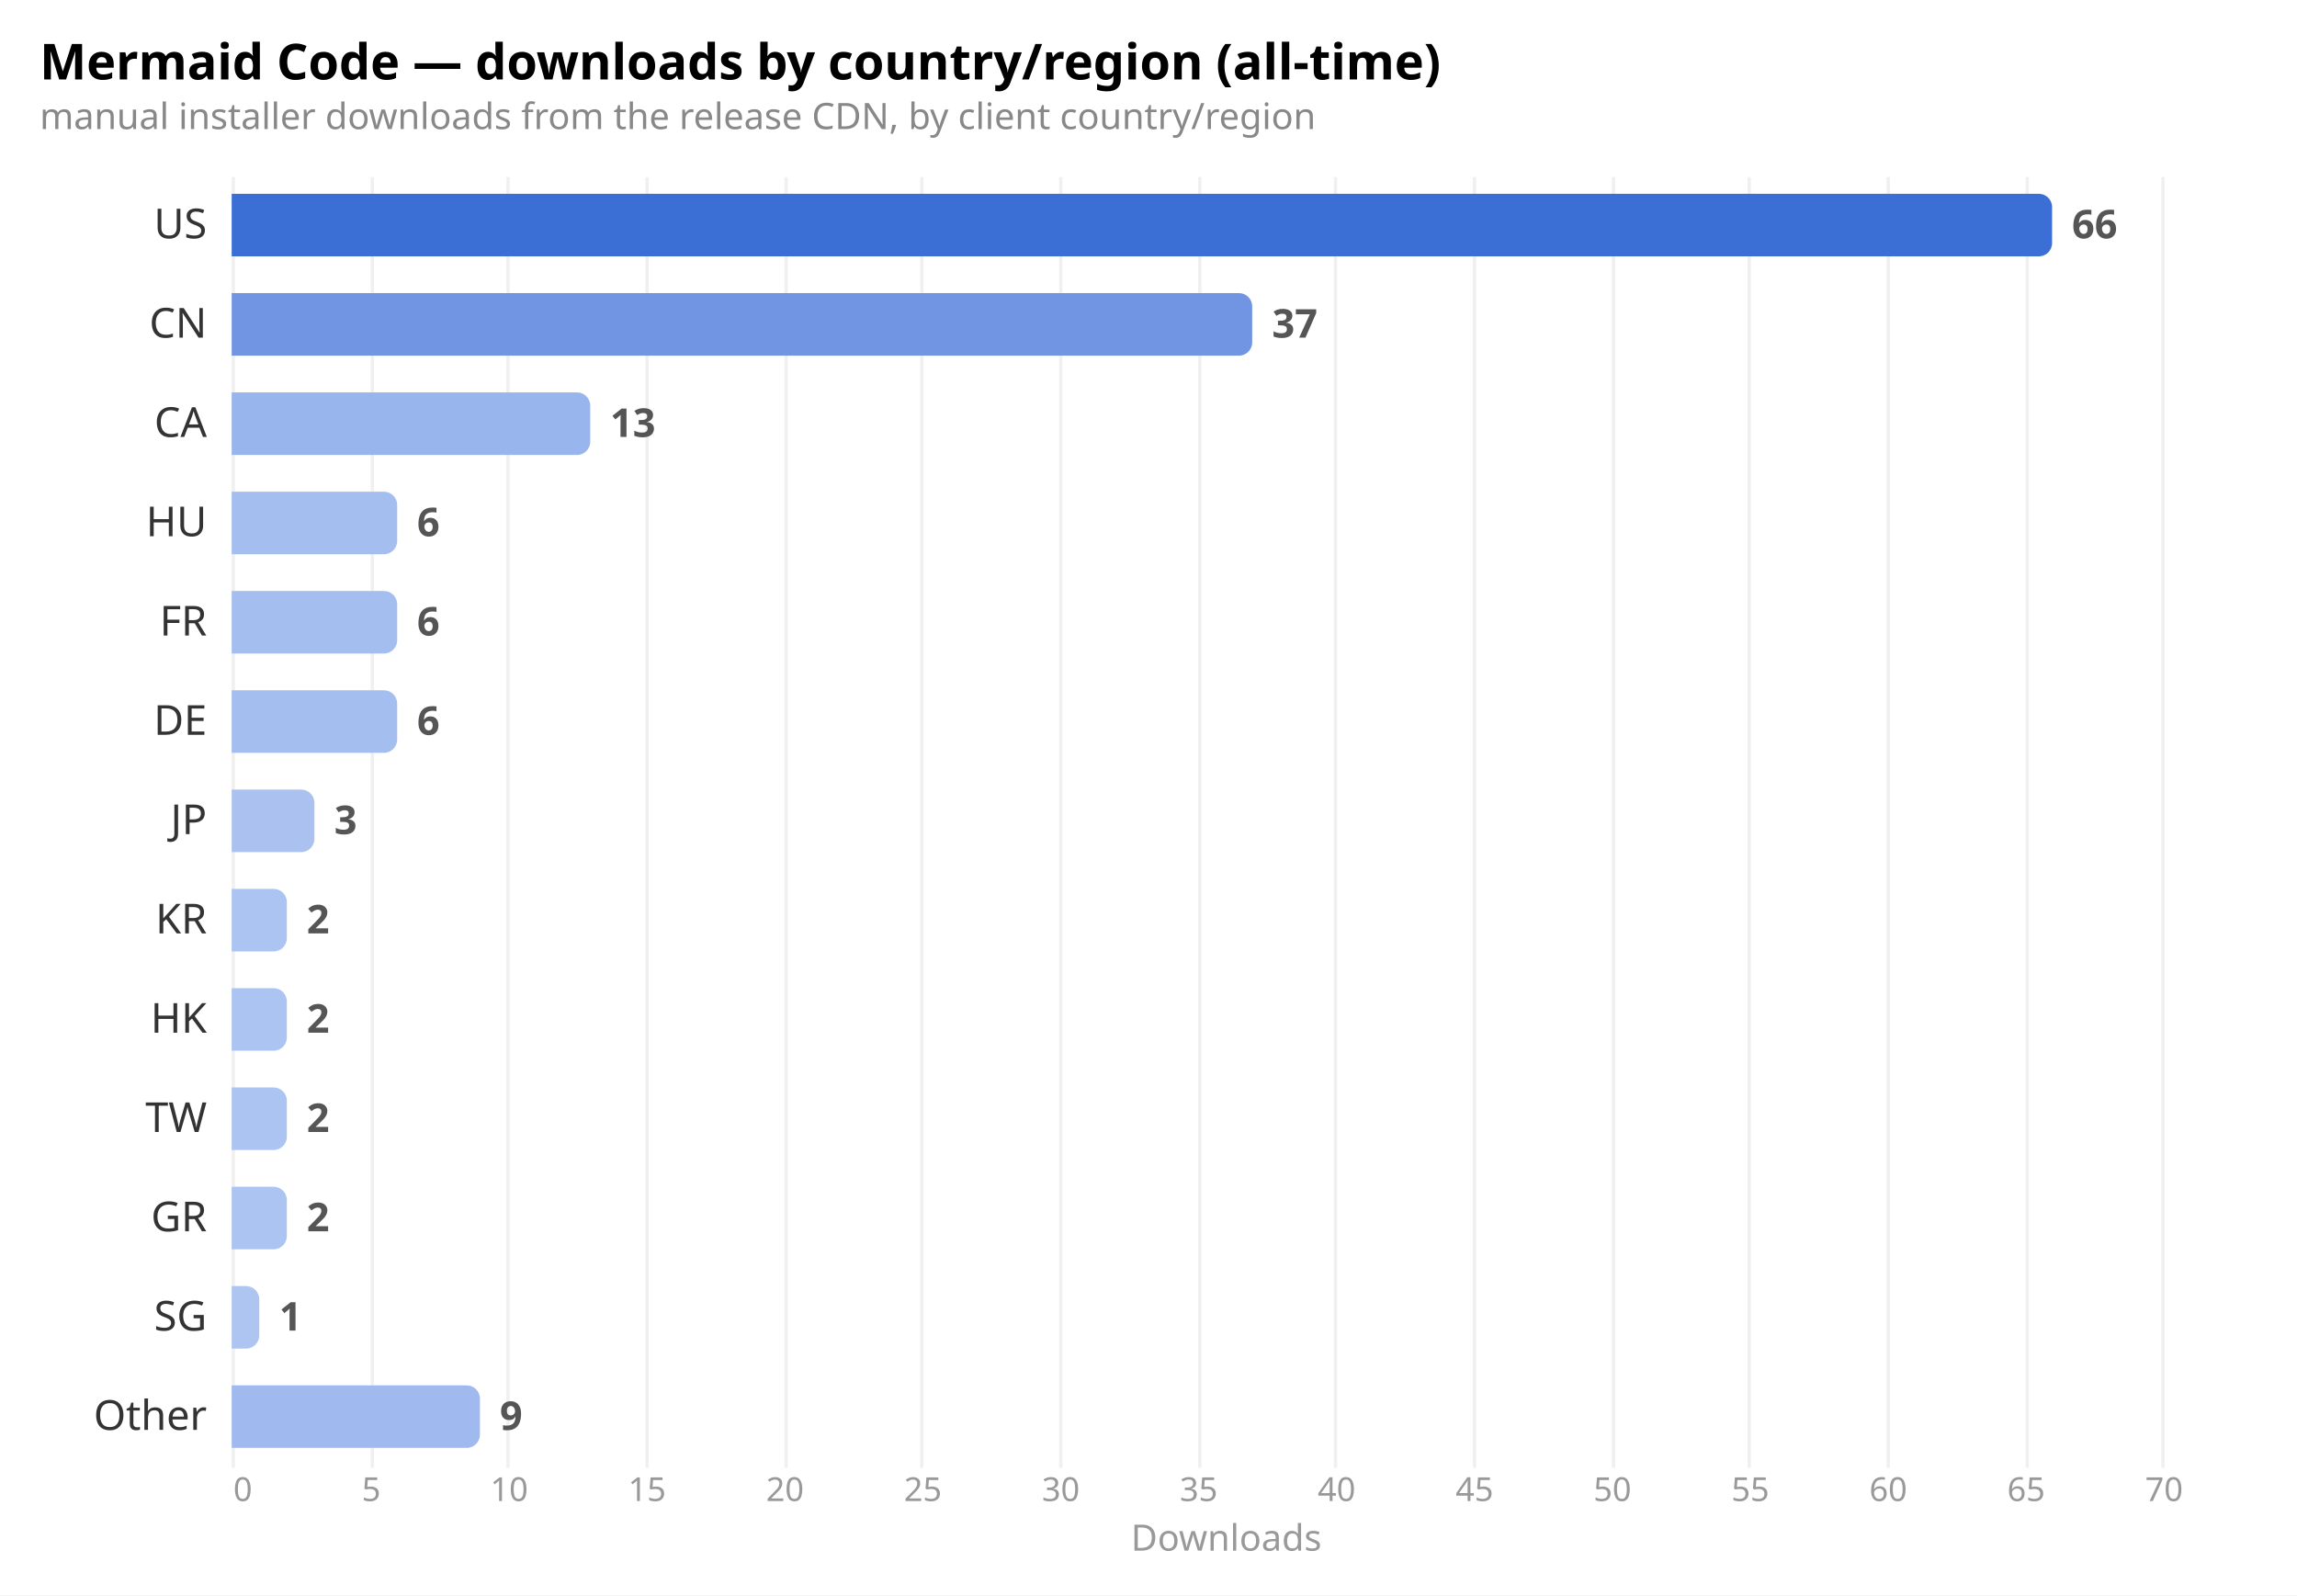
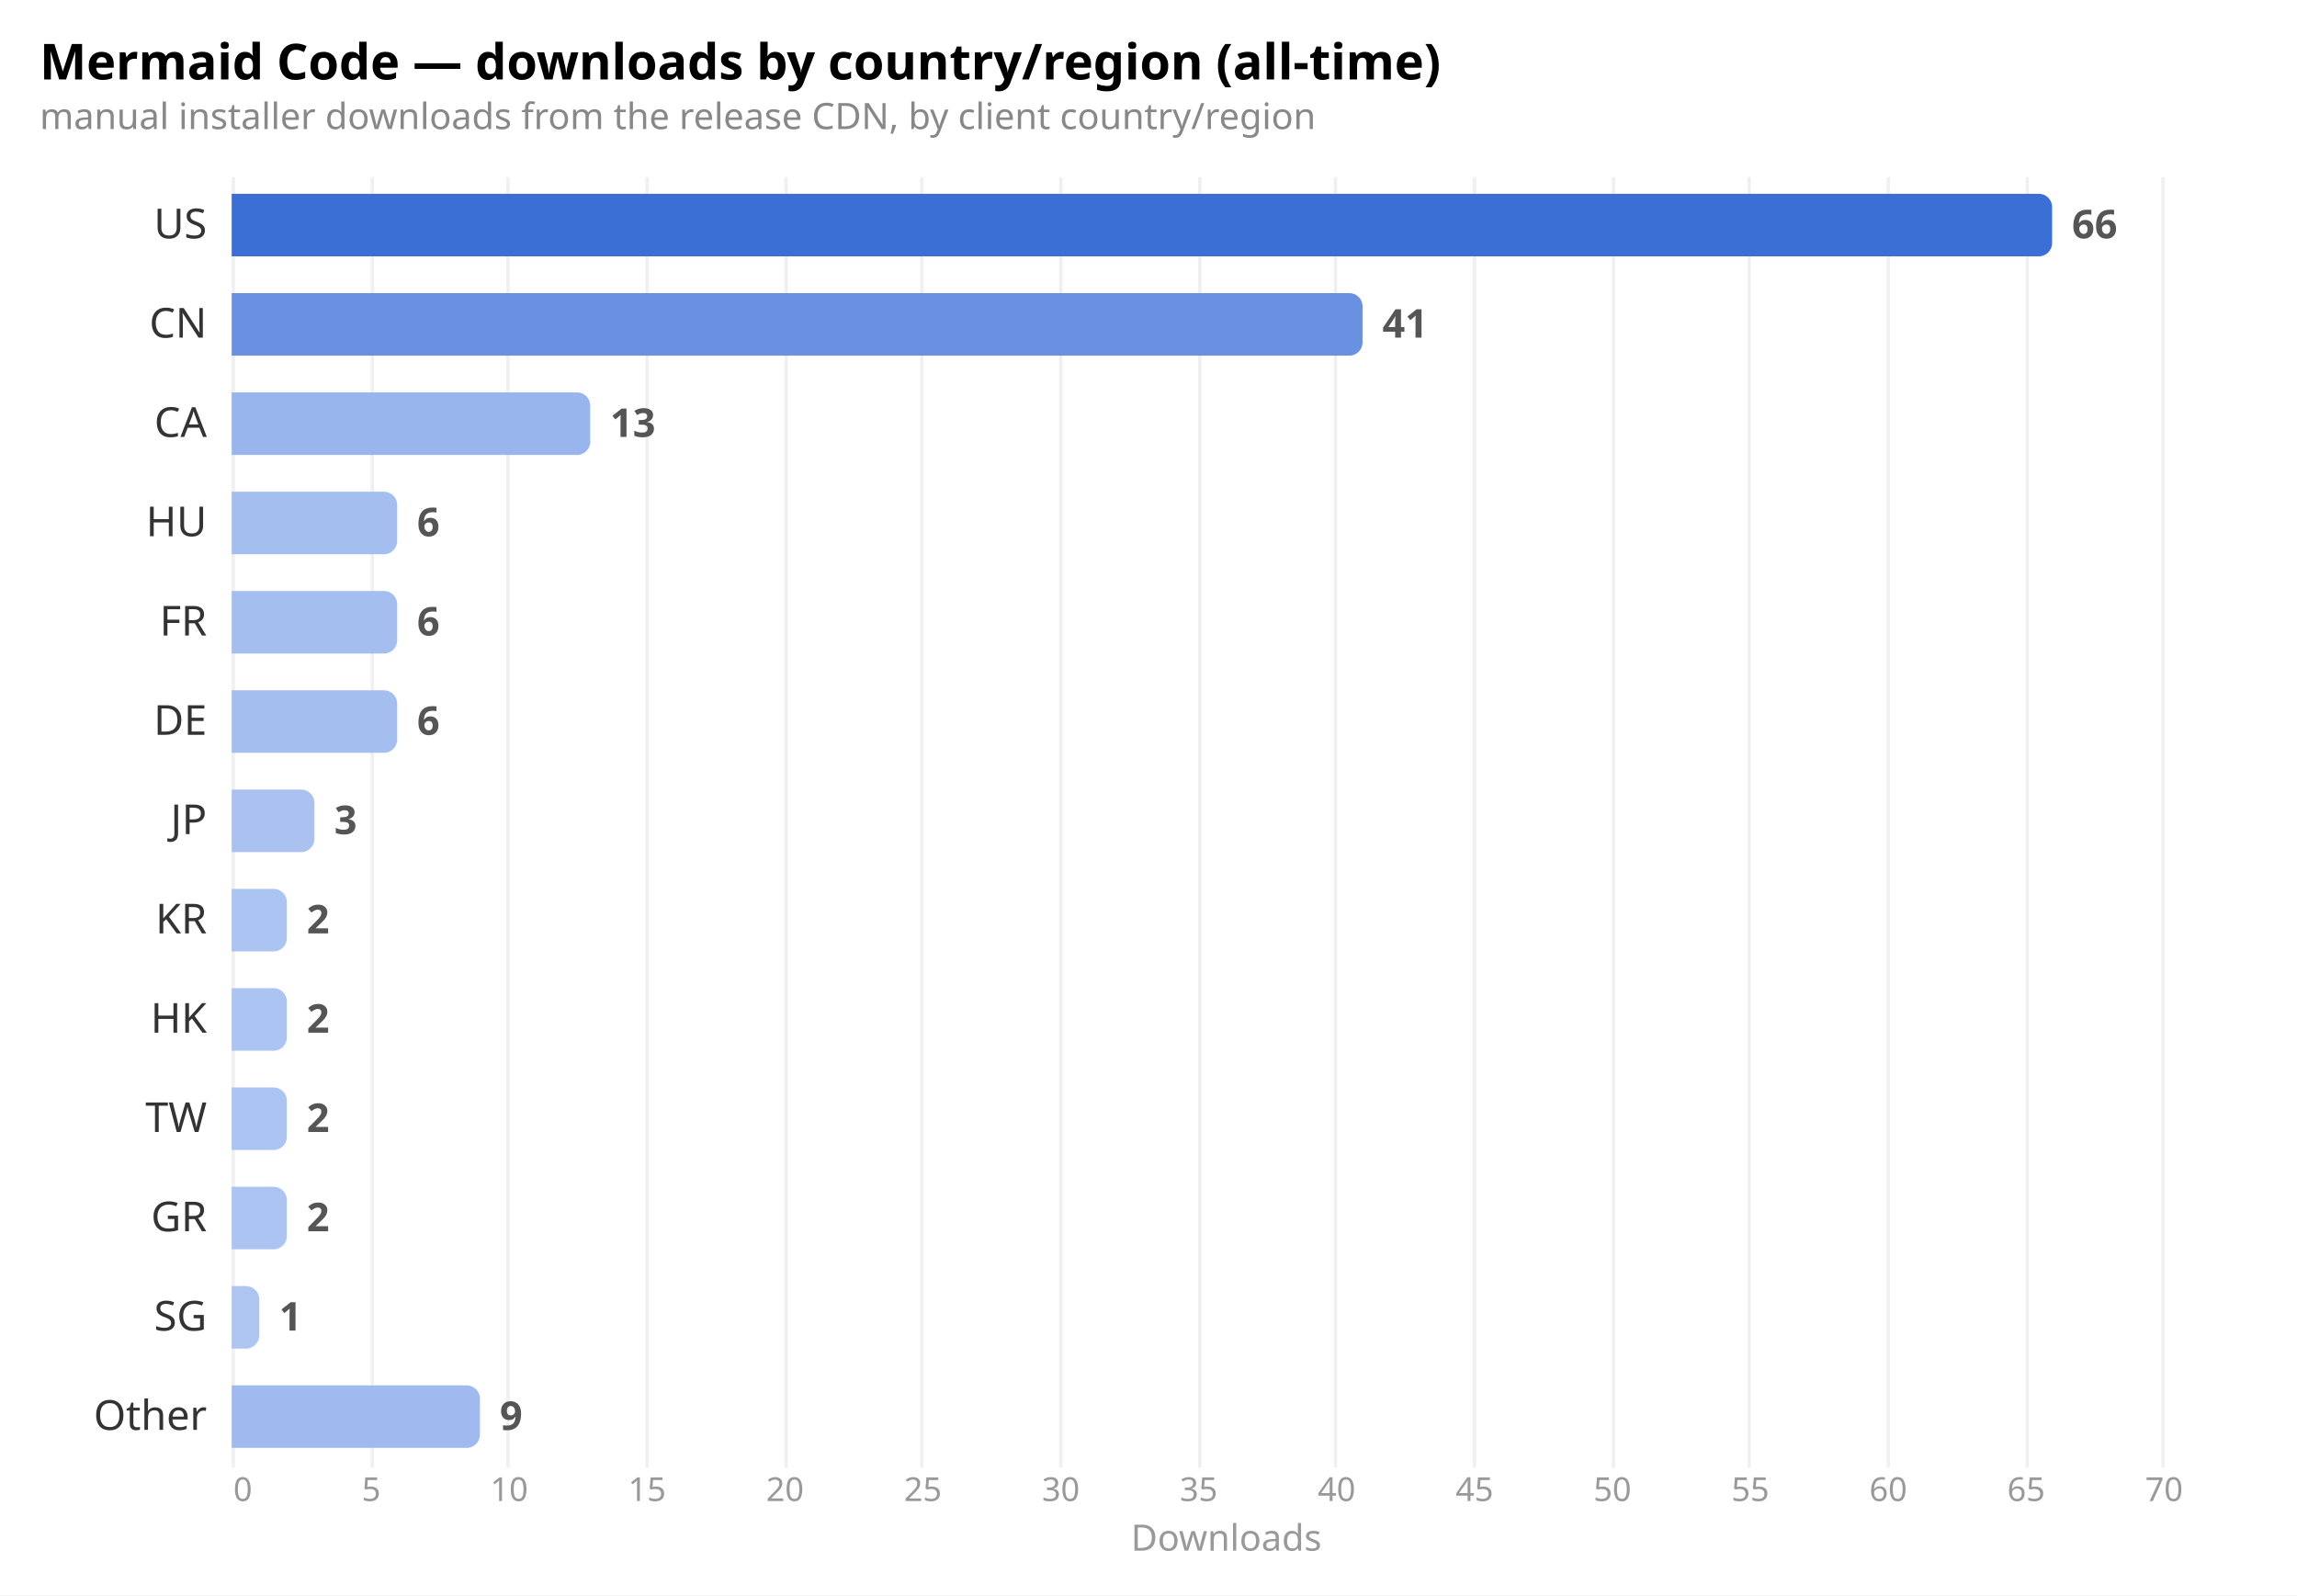
<svg xmlns="http://www.w3.org/2000/svg" version="1.1" class="marks" width="694" height="482" viewBox="0 0 694 482">
  <rect width="694" height="482" fill="white" />
  <g fill="none" stroke-miterlimit="4" transform="translate(70,53)">
    <g class="mark-group role-frame root" role="graphics-object" aria-roledescription="group mark container">
      <g transform="translate(0,0)">
        <path class="background" aria-hidden="true" d="M0,0h600v390h-600Z" />
        <g>
          <g class="mark-group role-axis" aria-hidden="true">
            <g transform="translate(0.5,390.5)">
              <path class="background" aria-hidden="true" d="M0,0h0v0h0Z" pointer-events="none" />
              <g>
                <g class="mark-rule role-axis-grid" pointer-events="none">
                  <line transform="translate(0,0)" x2="0" y2="-390" stroke="#f0f0f0" stroke-width="1" opacity="1" />
                  <line transform="translate(42,0)" x2="0" y2="-390" stroke="#f0f0f0" stroke-width="1" opacity="1" />
                  <line transform="translate(83,0)" x2="0" y2="-390" stroke="#f0f0f0" stroke-width="1" opacity="1" />
                  <line transform="translate(125,0)" x2="0" y2="-390" stroke="#f0f0f0" stroke-width="1" opacity="1" />
                  <line transform="translate(167,0)" x2="0" y2="-390" stroke="#f0f0f0" stroke-width="1" opacity="1" />
                  <line transform="translate(208,0)" x2="0" y2="-390" stroke="#f0f0f0" stroke-width="1" opacity="1" />
                  <line transform="translate(250,0)" x2="0" y2="-390" stroke="#f0f0f0" stroke-width="1" opacity="1" />
                  <line transform="translate(292,0)" x2="0" y2="-390" stroke="#f0f0f0" stroke-width="1" opacity="1" />
                  <line transform="translate(333,0)" x2="0" y2="-390" stroke="#f0f0f0" stroke-width="1" opacity="1" />
                  <line transform="translate(375,0)" x2="0" y2="-390" stroke="#f0f0f0" stroke-width="1" opacity="1" />
                  <line transform="translate(417,0)" x2="0" y2="-390" stroke="#f0f0f0" stroke-width="1" opacity="1" />
                  <line transform="translate(458,0)" x2="0" y2="-390" stroke="#f0f0f0" stroke-width="1" opacity="1" />
                  <line transform="translate(500,0)" x2="0" y2="-390" stroke="#f0f0f0" stroke-width="1" opacity="1" />
                  <line transform="translate(542,0)" x2="0" y2="-390" stroke="#f0f0f0" stroke-width="1" opacity="1" />
                  <line transform="translate(583,0)" x2="0" y2="-390" stroke="#f0f0f0" stroke-width="1" opacity="1" />
                </g>
              </g>
              <path class="foreground" aria-hidden="true" d="" pointer-events="none" display="none" />
            </g>
          </g>
          <g class="mark-group role-axis" role="graphics-symbol" aria-roledescription="axis" aria-label="X-axis titled 'Downloads' for a linear scale with values from 0 to 72">
            <g transform="translate(0.5,390.5)">
              <path class="background" aria-hidden="true" d="M0,0h0v0h0Z" pointer-events="none" />
              <g>
                <g class="mark-text role-axis-label" pointer-events="none">
                  <text text-anchor="start" transform="translate(0,10)" font-family="sans-serif" font-size="10px" fill="#999" opacity="1">0</text>
                  <text text-anchor="middle" transform="translate(41.66667,10)" font-family="sans-serif" font-size="10px" fill="#999" opacity="1">5</text>
                  <text text-anchor="middle" transform="translate(83.33333,10)" font-family="sans-serif" font-size="10px" fill="#999" opacity="1">10</text>
                  <text text-anchor="middle" transform="translate(125,10)" font-family="sans-serif" font-size="10px" fill="#999" opacity="1">15</text>
                  <text text-anchor="middle" transform="translate(166.6667,10)" font-family="sans-serif" font-size="10px" fill="#999" opacity="1">20</text>
                  <text text-anchor="middle" transform="translate(208.3333,10)" font-family="sans-serif" font-size="10px" fill="#999" opacity="1">25</text>
                  <text text-anchor="middle" transform="translate(250,10)" font-family="sans-serif" font-size="10px" fill="#999" opacity="1">30</text>
                  <text text-anchor="middle" transform="translate(291.6667,10)" font-family="sans-serif" font-size="10px" fill="#999" opacity="1">35</text>
                  <text text-anchor="middle" transform="translate(333.3333,10)" font-family="sans-serif" font-size="10px" fill="#999" opacity="1">40</text>
                  <text text-anchor="middle" transform="translate(375,10)" font-family="sans-serif" font-size="10px" fill="#999" opacity="1">45</text>
                  <text text-anchor="middle" transform="translate(416.6667,10)" font-family="sans-serif" font-size="10px" fill="#999" opacity="1">50</text>
                  <text text-anchor="middle" transform="translate(458.3333,10)" font-family="sans-serif" font-size="10px" fill="#999" opacity="1">55</text>
                  <text text-anchor="middle" transform="translate(500,10)" font-family="sans-serif" font-size="10px" fill="#999" opacity="1">60</text>
                  <text text-anchor="middle" transform="translate(541.6667,10)" font-family="sans-serif" font-size="10px" fill="#999" opacity="1">65</text>
                  <text text-anchor="middle" transform="translate(583.3333,10)" font-family="sans-serif" font-size="10px" fill="#999" opacity="1">70</text>
                </g>
                <g class="mark-text role-axis-title" pointer-events="none">
                  <text text-anchor="middle" transform="translate(300,25)" font-family="sans-serif" font-size="11px" font-weight="500" fill="#999" opacity="1">Downloads</text>
                </g>
              </g>
              <path class="foreground" aria-hidden="true" d="" pointer-events="none" display="none" />
            </g>
          </g>
          <g class="mark-group role-axis" role="graphics-symbol" aria-roledescription="axis" aria-label="Y-axis for a discrete scale with 13 values: US, CN, CA, HU, FR, ending with Other">
            <g transform="translate(0.5,0.5)">
              <path class="background" aria-hidden="true" d="M0,0h0v0h0Z" pointer-events="none" />
              <g>
                <g class="mark-text role-axis-label" pointer-events="none">
                  <text text-anchor="end" transform="translate(-8,18.5)" font-family="sans-serif" font-size="12.5px" font-weight="500" fill="#333" opacity="1">US</text>
                  <text text-anchor="end" transform="translate(-8,48.5)" font-family="sans-serif" font-size="12.5px" font-weight="500" fill="#333" opacity="1">CN</text>
                  <text text-anchor="end" transform="translate(-8,78.5)" font-family="sans-serif" font-size="12.5px" font-weight="500" fill="#333" opacity="1">CA</text>
                  <text text-anchor="end" transform="translate(-8,108.5)" font-family="sans-serif" font-size="12.5px" font-weight="500" fill="#333" opacity="1">HU</text>
                  <text text-anchor="end" transform="translate(-8,138.5)" font-family="sans-serif" font-size="12.5px" font-weight="500" fill="#333" opacity="1">FR</text>
                  <text text-anchor="end" transform="translate(-8,168.5)" font-family="sans-serif" font-size="12.5px" font-weight="500" fill="#333" opacity="1">DE</text>
                  <text text-anchor="end" transform="translate(-8,198.5)" font-family="sans-serif" font-size="12.5px" font-weight="500" fill="#333" opacity="1">JP</text>
                  <text text-anchor="end" transform="translate(-8,228.5)" font-family="sans-serif" font-size="12.5px" font-weight="500" fill="#333" opacity="1">KR</text>
                  <text text-anchor="end" transform="translate(-8,258.5)" font-family="sans-serif" font-size="12.5px" font-weight="500" fill="#333" opacity="1">HK</text>
                  <text text-anchor="end" transform="translate(-8,288.5)" font-family="sans-serif" font-size="12.5px" font-weight="500" fill="#333" opacity="1">TW</text>
                  <text text-anchor="end" transform="translate(-8,318.5)" font-family="sans-serif" font-size="12.5px" font-weight="500" fill="#333" opacity="1">GR</text>
                  <text text-anchor="end" transform="translate(-8,348.5)" font-family="sans-serif" font-size="12.5px" font-weight="500" fill="#333" opacity="1">SG</text>
                  <text text-anchor="end" transform="translate(-8,378.5)" font-family="sans-serif" font-size="12.5px" font-weight="500" fill="#333" opacity="1">Other</text>
                </g>
              </g>
              <path class="foreground" aria-hidden="true" d="" pointer-events="none" display="none" />
            </g>
          </g>
          <g class="mark-group role-scope" role="graphics-object" aria-roledescription="group mark container">
            <g transform="translate(0,5.55)">
              <path class="background" aria-hidden="true" d="M0,0L546,0C548.208,0,550,1.792,550,4L550,14.9C550,17.108,548.208,18.9,546,18.9L0,18.9C0,18.9,0,18.9,0,18.9L0,0C0,0,0,0,0,0Z" />
              <g clip-path="url(#clip1)">
                <g class="mark-group role-scope" role="graphics-object" aria-roledescription="group mark container">
                  <g transform="translate(0,0)">
                    <path class="background" aria-hidden="true" d="M0,0h0v18.9h0Z" />
                    <g>
                      <g class="mark-rect role-mark layer_0_marks" role="graphics-object" aria-roledescription="rect mark container">
                        <path aria-label="Downloads: 66; country: US; downloads: 66" role="graphics-symbol" aria-roledescription="bar" d="M0,0h550v18.9h-550Z" fill="rgb(59, 111, 214)" />
                      </g>
                    </g>
                    <path class="foreground" aria-hidden="true" d="" display="none" />
                  </g>
                </g>
              </g>
              <path class="foreground" aria-hidden="true" d="" display="none" />
            </g>
            <g transform="translate(0,35.55)">
-               <path class="background" aria-hidden="true" d="M0,0L304.333,0C306.541,0,308.333,1.792,308.333,4L308.333,14.9C308.333,17.108,306.541,18.9,304.333,18.9L0,18.9C0,18.9,0,18.9,0,18.9L0,0C0,0,0,0,0,0Z" />
+               <path class="background" aria-hidden="true" d="M0,0L337.667,0C339.874,0,341.667,1.792,341.667,4L341.667,14.9C341.667,17.108,339.874,18.9,337.667,18.9L0,18.9C0,18.9,0,18.9,0,18.9L0,0C0,0,0,0,0,0Z" />
              <g clip-path="url(#clip2)">
                <g class="mark-group role-scope" role="graphics-object" aria-roledescription="group mark container">
                  <g transform="translate(0,0)">
                    <path class="background" aria-hidden="true" d="M0,0h0v18.9h0Z" />
                    <g>
                      <g class="mark-rect role-mark layer_0_marks" role="graphics-object" aria-roledescription="rect mark container">
-                         <path aria-label="Downloads: 37; country: CN; downloads: 37" role="graphics-symbol" aria-roledescription="bar" d="M0,0h308.333v18.9h-308.333Z" fill="rgb(113, 149, 227)" />
+                         <path aria-label="Downloads: 41; country: CN; downloads: 41" role="graphics-symbol" aria-roledescription="bar" d="M0,0h341.667v18.9h-341.667Z" fill="rgb(106, 144, 226)" />
                      </g>
                    </g>
                    <path class="foreground" aria-hidden="true" d="" display="none" />
                  </g>
                </g>
              </g>
              <path class="foreground" aria-hidden="true" d="" display="none" />
            </g>
            <g transform="translate(0,65.55)">
              <path class="background" aria-hidden="true" d="M0,0L104.333,0C106.541,0,108.333,1.792,108.333,4L108.333,14.9C108.333,17.108,106.541,18.9,104.333,18.9L0,18.9C0,18.9,0,18.9,0,18.9L0,0C0,0,0,0,0,0Z" />
              <g clip-path="url(#clip3)">
                <g class="mark-group role-scope" role="graphics-object" aria-roledescription="group mark container">
                  <g transform="translate(0,0)">
                    <path class="background" aria-hidden="true" d="M0,0h0v18.9h0Z" />
                    <g>
                      <g class="mark-rect role-mark layer_0_marks" role="graphics-object" aria-roledescription="rect mark container">
                        <path aria-label="Downloads: 13; country: CA; downloads: 13" role="graphics-symbol" aria-roledescription="bar" d="M0,0h108.333v18.9h-108.333Z" fill="rgb(153, 181, 237)" />
                      </g>
                    </g>
                    <path class="foreground" aria-hidden="true" d="" display="none" />
                  </g>
                </g>
              </g>
              <path class="foreground" aria-hidden="true" d="" display="none" />
            </g>
            <g transform="translate(0,95.55)">
              <path class="background" aria-hidden="true" d="M0,0L46,0C48.208,0,50,1.792,50,4L50,14.9C50,17.108,48.208,18.9,46,18.9L0,18.9C0,18.9,0,18.9,0,18.9L0,0C0,0,0,0,0,0Z" />
              <g clip-path="url(#clip4)">
                <g class="mark-group role-scope" role="graphics-object" aria-roledescription="group mark container">
                  <g transform="translate(0,0)">
                    <path class="background" aria-hidden="true" d="M0,0h0v18.9h0Z" />
                    <g>
                      <g class="mark-rect role-mark layer_0_marks" role="graphics-object" aria-roledescription="rect mark container">
                        <path aria-label="Downloads: 6; country: HU; downloads: 6" role="graphics-symbol" aria-roledescription="bar" d="M0,0h50v18.9h-50Z" fill="rgb(165, 190, 240)" />
                      </g>
                    </g>
                    <path class="foreground" aria-hidden="true" d="" display="none" />
                  </g>
                </g>
              </g>
              <path class="foreground" aria-hidden="true" d="" display="none" />
            </g>
            <g transform="translate(0,125.55)">
              <path class="background" aria-hidden="true" d="M0,0L46,0C48.208,0,50,1.792,50,4L50,14.9C50,17.108,48.208,18.9,46,18.9L0,18.9C0,18.9,0,18.9,0,18.9L0,0C0,0,0,0,0,0Z" />
              <g clip-path="url(#clip5)">
                <g class="mark-group role-scope" role="graphics-object" aria-roledescription="group mark container">
                  <g transform="translate(0,0)">
                    <path class="background" aria-hidden="true" d="M0,0h0v18.9h0Z" />
                    <g>
                      <g class="mark-rect role-mark layer_0_marks" role="graphics-object" aria-roledescription="rect mark container">
                        <path aria-label="Downloads: 6; country: FR; downloads: 6" role="graphics-symbol" aria-roledescription="bar" d="M0,0h50v18.9h-50Z" fill="rgb(165, 190, 240)" />
                      </g>
                    </g>
                    <path class="foreground" aria-hidden="true" d="" display="none" />
                  </g>
                </g>
              </g>
              <path class="foreground" aria-hidden="true" d="" display="none" />
            </g>
            <g transform="translate(0,155.55)">
              <path class="background" aria-hidden="true" d="M0,0L46,0C48.208,0,50,1.792,50,4L50,14.9C50,17.108,48.208,18.9,46,18.9L0,18.9C0,18.9,0,18.9,0,18.9L0,0C0,0,0,0,0,0Z" />
              <g clip-path="url(#clip6)">
                <g class="mark-group role-scope" role="graphics-object" aria-roledescription="group mark container">
                  <g transform="translate(0,0)">
                    <path class="background" aria-hidden="true" d="M0,0h0v18.9h0Z" />
                    <g>
                      <g class="mark-rect role-mark layer_0_marks" role="graphics-object" aria-roledescription="rect mark container">
                        <path aria-label="Downloads: 6; country: DE; downloads: 6" role="graphics-symbol" aria-roledescription="bar" d="M0,0h50v18.9h-50Z" fill="rgb(165, 190, 240)" />
                      </g>
                    </g>
                    <path class="foreground" aria-hidden="true" d="" display="none" />
                  </g>
                </g>
              </g>
              <path class="foreground" aria-hidden="true" d="" display="none" />
            </g>
            <g transform="translate(0,185.55)">
              <path class="background" aria-hidden="true" d="M0,0L21,0C23.208,0,25,1.792,25,4L25,14.9C25,17.108,23.208,18.9,21,18.9L0,18.9C0,18.9,0,18.9,0,18.9L0,0C0,0,0,0,0,0Z" />
              <g clip-path="url(#clip7)">
                <g class="mark-group role-scope" role="graphics-object" aria-roledescription="group mark container">
                  <g transform="translate(0,0)">
                    <path class="background" aria-hidden="true" d="M0,0h0v18.9h0Z" />
                    <g>
                      <g class="mark-rect role-mark layer_0_marks" role="graphics-object" aria-roledescription="rect mark container">
                        <path aria-label="Downloads: 3; country: JP; downloads: 3" role="graphics-symbol" aria-roledescription="bar" d="M0,0h25v18.9h-25Z" fill="rgb(171, 194, 241)" />
                      </g>
                    </g>
                    <path class="foreground" aria-hidden="true" d="" display="none" />
                  </g>
                </g>
              </g>
              <path class="foreground" aria-hidden="true" d="" display="none" />
            </g>
            <g transform="translate(0,215.55)">
              <path class="background" aria-hidden="true" d="M0,0L12.667,0C14.874,0,16.667,1.792,16.667,4L16.667,14.9C16.667,17.108,14.874,18.9,12.667,18.9L0,18.9C0,18.9,0,18.9,0,18.9L0,0C0,0,0,0,0,0Z" />
              <g clip-path="url(#clip8)">
                <g class="mark-group role-scope" role="graphics-object" aria-roledescription="group mark container">
                  <g transform="translate(0,0)">
                    <path class="background" aria-hidden="true" d="M0,0h0v18.9h0Z" />
                    <g>
                      <g class="mark-rect role-mark layer_0_marks" role="graphics-object" aria-roledescription="rect mark container">
                        <path aria-label="Downloads: 2; country: KR; downloads: 2" role="graphics-symbol" aria-roledescription="bar" d="M0,0h16.667v18.9h-16.667Z" fill="rgb(172, 196, 242)" />
                      </g>
                    </g>
                    <path class="foreground" aria-hidden="true" d="" display="none" />
                  </g>
                </g>
              </g>
              <path class="foreground" aria-hidden="true" d="" display="none" />
            </g>
            <g transform="translate(0,245.55)">
              <path class="background" aria-hidden="true" d="M0,0L12.667,0C14.874,0,16.667,1.792,16.667,4L16.667,14.9C16.667,17.108,14.874,18.9,12.667,18.9L0,18.9C0,18.9,0,18.9,0,18.9L0,0C0,0,0,0,0,0Z" />
              <g clip-path="url(#clip9)">
                <g class="mark-group role-scope" role="graphics-object" aria-roledescription="group mark container">
                  <g transform="translate(0,0)">
                    <path class="background" aria-hidden="true" d="M0,0h0v18.9h0Z" />
                    <g>
                      <g class="mark-rect role-mark layer_0_marks" role="graphics-object" aria-roledescription="rect mark container">
                        <path aria-label="Downloads: 2; country: HK; downloads: 2" role="graphics-symbol" aria-roledescription="bar" d="M0,0h16.667v18.9h-16.667Z" fill="rgb(172, 196, 242)" />
                      </g>
                    </g>
                    <path class="foreground" aria-hidden="true" d="" display="none" />
                  </g>
                </g>
              </g>
              <path class="foreground" aria-hidden="true" d="" display="none" />
            </g>
            <g transform="translate(0,275.55)">
              <path class="background" aria-hidden="true" d="M0,0L12.667,0C14.874,0,16.667,1.792,16.667,4L16.667,14.9C16.667,17.108,14.874,18.9,12.667,18.9L0,18.9C0,18.9,0,18.9,0,18.9L0,0C0,0,0,0,0,0Z" />
              <g clip-path="url(#clip10)">
                <g class="mark-group role-scope" role="graphics-object" aria-roledescription="group mark container">
                  <g transform="translate(0,0)">
                    <path class="background" aria-hidden="true" d="M0,0h0v18.9h0Z" />
                    <g>
                      <g class="mark-rect role-mark layer_0_marks" role="graphics-object" aria-roledescription="rect mark container">
                        <path aria-label="Downloads: 2; country: TW; downloads: 2" role="graphics-symbol" aria-roledescription="bar" d="M0,0h16.667v18.9h-16.667Z" fill="rgb(172, 196, 242)" />
                      </g>
                    </g>
                    <path class="foreground" aria-hidden="true" d="" display="none" />
                  </g>
                </g>
              </g>
              <path class="foreground" aria-hidden="true" d="" display="none" />
            </g>
            <g transform="translate(0,305.55)">
              <path class="background" aria-hidden="true" d="M0,0L12.667,0C14.874,0,16.667,1.792,16.667,4L16.667,14.9C16.667,17.108,14.874,18.9,12.667,18.9L0,18.9C0,18.9,0,18.9,0,18.9L0,0C0,0,0,0,0,0Z" />
              <g clip-path="url(#clip11)">
                <g class="mark-group role-scope" role="graphics-object" aria-roledescription="group mark container">
                  <g transform="translate(0,0)">
                    <path class="background" aria-hidden="true" d="M0,0h0v18.9h0Z" />
                    <g>
                      <g class="mark-rect role-mark layer_0_marks" role="graphics-object" aria-roledescription="rect mark container">
                        <path aria-label="Downloads: 2; country: GR; downloads: 2" role="graphics-symbol" aria-roledescription="bar" d="M0,0h16.667v18.9h-16.667Z" fill="rgb(172, 196, 242)" />
                      </g>
                    </g>
                    <path class="foreground" aria-hidden="true" d="" display="none" />
                  </g>
                </g>
              </g>
              <path class="foreground" aria-hidden="true" d="" display="none" />
            </g>
            <g transform="translate(0,335.55)">
              <path class="background" aria-hidden="true" d="M0,0L4.333,0C6.541,0,8.333,1.792,8.333,4L8.333,14.9C8.333,17.108,6.541,18.9,4.333,18.9L0,18.9C0,18.9,0,18.9,0,18.9L0,0C0,0,0,0,0,0Z" />
              <g clip-path="url(#clip12)">
                <g class="mark-group role-scope" role="graphics-object" aria-roledescription="group mark container">
                  <g transform="translate(0,0)">
                    <path class="background" aria-hidden="true" d="M0,0h0v18.9h0Z" />
                    <g>
                      <g class="mark-rect role-mark layer_0_marks" role="graphics-object" aria-roledescription="rect mark container">
                        <path aria-label="Downloads: 1; country: SG; downloads: 1" role="graphics-symbol" aria-roledescription="bar" d="M0,0h8.333v18.9h-8.333Z" fill="rgb(174, 197, 242)" />
                      </g>
                    </g>
                    <path class="foreground" aria-hidden="true" d="" display="none" />
                  </g>
                </g>
              </g>
              <path class="foreground" aria-hidden="true" d="" display="none" />
            </g>
            <g transform="translate(0,365.55)">
              <path class="background" aria-hidden="true" d="M0,0L71,0C73.208,0,75,1.792,75,4L75,14.9C75,17.108,73.208,18.9,71,18.9L0,18.9C0,18.9,0,18.9,0,18.9L0,0C0,0,0,0,0,0Z" />
              <g clip-path="url(#clip13)">
                <g class="mark-group role-scope" role="graphics-object" aria-roledescription="group mark container">
                  <g transform="translate(0,0)">
                    <path class="background" aria-hidden="true" d="M0,0h0v18.9h0Z" />
                    <g>
                      <g class="mark-rect role-mark layer_0_marks" role="graphics-object" aria-roledescription="rect mark container">
                        <path aria-label="Downloads: 9; country: Other; downloads: 9" role="graphics-symbol" aria-roledescription="bar" d="M0,0h75v18.9h-75Z" fill="rgb(160, 186, 239)" />
                      </g>
                    </g>
                    <path class="foreground" aria-hidden="true" d="" display="none" />
                  </g>
                </g>
              </g>
              <path class="foreground" aria-hidden="true" d="" display="none" />
            </g>
          </g>
          <g class="mark-text role-mark layer_1_marks" role="graphics-object" aria-roledescription="text mark container">
            <text aria-label="Downloads: 66; country: US; downloads: 66" role="graphics-symbol" aria-roledescription="text mark" text-anchor="start" transform="translate(556,19)" font-family="sans-serif" font-size="12px" font-weight="600" fill="#555">66</text>
-             <text aria-label="Downloads: 37; country: CN; downloads: 37" role="graphics-symbol" aria-roledescription="text mark" text-anchor="start" transform="translate(314.3333,49)" font-family="sans-serif" font-size="12px" font-weight="600" fill="#555">37</text>
+             <text aria-label="Downloads: 41; country: CN; downloads: 41" role="graphics-symbol" aria-roledescription="text mark" text-anchor="start" transform="translate(347.6667,49)" font-family="sans-serif" font-size="12px" font-weight="600" fill="#555">41</text>
            <text aria-label="Downloads: 13; country: CA; downloads: 13" role="graphics-symbol" aria-roledescription="text mark" text-anchor="start" transform="translate(114.3333,79)" font-family="sans-serif" font-size="12px" font-weight="600" fill="#555">13</text>
            <text aria-label="Downloads: 6; country: HU; downloads: 6" role="graphics-symbol" aria-roledescription="text mark" text-anchor="start" transform="translate(56,109)" font-family="sans-serif" font-size="12px" font-weight="600" fill="#555">6</text>
            <text aria-label="Downloads: 6; country: FR; downloads: 6" role="graphics-symbol" aria-roledescription="text mark" text-anchor="start" transform="translate(56,139)" font-family="sans-serif" font-size="12px" font-weight="600" fill="#555">6</text>
            <text aria-label="Downloads: 6; country: DE; downloads: 6" role="graphics-symbol" aria-roledescription="text mark" text-anchor="start" transform="translate(56,169)" font-family="sans-serif" font-size="12px" font-weight="600" fill="#555">6</text>
            <text aria-label="Downloads: 3; country: JP; downloads: 3" role="graphics-symbol" aria-roledescription="text mark" text-anchor="start" transform="translate(31,199)" font-family="sans-serif" font-size="12px" font-weight="600" fill="#555">3</text>
            <text aria-label="Downloads: 2; country: KR; downloads: 2" role="graphics-symbol" aria-roledescription="text mark" text-anchor="start" transform="translate(22.66667,229)" font-family="sans-serif" font-size="12px" font-weight="600" fill="#555">2</text>
            <text aria-label="Downloads: 2; country: HK; downloads: 2" role="graphics-symbol" aria-roledescription="text mark" text-anchor="start" transform="translate(22.66667,259)" font-family="sans-serif" font-size="12px" font-weight="600" fill="#555">2</text>
            <text aria-label="Downloads: 2; country: TW; downloads: 2" role="graphics-symbol" aria-roledescription="text mark" text-anchor="start" transform="translate(22.66667,289)" font-family="sans-serif" font-size="12px" font-weight="600" fill="#555">2</text>
            <text aria-label="Downloads: 2; country: GR; downloads: 2" role="graphics-symbol" aria-roledescription="text mark" text-anchor="start" transform="translate(22.66667,319)" font-family="sans-serif" font-size="12px" font-weight="600" fill="#555">2</text>
            <text aria-label="Downloads: 1; country: SG; downloads: 1" role="graphics-symbol" aria-roledescription="text mark" text-anchor="start" transform="translate(14.33333,349)" font-family="sans-serif" font-size="12px" font-weight="600" fill="#555">1</text>
            <text aria-label="Downloads: 9; country: Other; downloads: 9" role="graphics-symbol" aria-roledescription="text mark" text-anchor="start" transform="translate(81,379)" font-family="sans-serif" font-size="12px" font-weight="600" fill="#555">9</text>
          </g>
          <g class="mark-group role-title">
            <g transform="translate(-58,-41)">
              <path class="background" aria-hidden="true" d="M0,0h0v0h0Z" pointer-events="none" />
              <g>
                <g class="mark-text role-title-text" role="graphics-symbol" aria-roledescription="title" aria-label="Title text 'Mermaid Code — downloads by country/region (all-time)'" pointer-events="none">
                  <text text-anchor="start" transform="translate(0,12)" font-family="sans-serif" font-size="15px" font-weight="600" fill="#000" opacity="1">Mermaid Code — downloads by country/region (all-time)</text>
                </g>
                <g class="mark-text role-title-subtitle" role="graphics-symbol" aria-roledescription="subtitle" aria-label="Subtitle text 'manual installer downloads from the release CDN, by client country/region'" pointer-events="none">
                  <text text-anchor="start" transform="translate(0,27)" font-family="sans-serif" font-size="11px" fill="#888" opacity="1">manual installer downloads from the release CDN, by client country/region</text>
                </g>
              </g>
              <path class="foreground" aria-hidden="true" d="" pointer-events="none" display="none" />
            </g>
          </g>
        </g>
        <path class="foreground" aria-hidden="true" d="" display="none" />
      </g>
    </g>
  </g>
  <defs>
    <clipPath id="clip1">
      <path d="M0,0L546,0C548.208,0,550,1.792,550,4L550,14.9C550,17.108,548.208,18.9,546,18.9L0,18.9C0,18.9,0,18.9,0,18.9L0,0C0,0,0,0,0,0Z" />
    </clipPath>
    <clipPath id="clip2">
-       <path d="M0,0L304.333,0C306.541,0,308.333,1.792,308.333,4L308.333,14.9C308.333,17.108,306.541,18.9,304.333,18.9L0,18.9C0,18.9,0,18.9,0,18.9L0,0C0,0,0,0,0,0Z" />
+       <path d="M0,0L337.667,0C339.874,0,341.667,1.792,341.667,4L341.667,14.9C341.667,17.108,339.874,18.9,337.667,18.9L0,18.9C0,18.9,0,18.9,0,18.9L0,0C0,0,0,0,0,0Z" />
    </clipPath>
    <clipPath id="clip3">
      <path d="M0,0L104.333,0C106.541,0,108.333,1.792,108.333,4L108.333,14.9C108.333,17.108,106.541,18.9,104.333,18.9L0,18.9C0,18.9,0,18.9,0,18.9L0,0C0,0,0,0,0,0Z" />
    </clipPath>
    <clipPath id="clip4">
      <path d="M0,0L46,0C48.208,0,50,1.792,50,4L50,14.9C50,17.108,48.208,18.9,46,18.9L0,18.9C0,18.9,0,18.9,0,18.9L0,0C0,0,0,0,0,0Z" />
    </clipPath>
    <clipPath id="clip5">
      <path d="M0,0L46,0C48.208,0,50,1.792,50,4L50,14.9C50,17.108,48.208,18.9,46,18.9L0,18.9C0,18.9,0,18.9,0,18.9L0,0C0,0,0,0,0,0Z" />
    </clipPath>
    <clipPath id="clip6">
      <path d="M0,0L46,0C48.208,0,50,1.792,50,4L50,14.9C50,17.108,48.208,18.9,46,18.9L0,18.9C0,18.9,0,18.9,0,18.9L0,0C0,0,0,0,0,0Z" />
    </clipPath>
    <clipPath id="clip7">
      <path d="M0,0L21,0C23.208,0,25,1.792,25,4L25,14.9C25,17.108,23.208,18.9,21,18.9L0,18.9C0,18.9,0,18.9,0,18.9L0,0C0,0,0,0,0,0Z" />
    </clipPath>
    <clipPath id="clip8">
      <path d="M0,0L12.667,0C14.874,0,16.667,1.792,16.667,4L16.667,14.9C16.667,17.108,14.874,18.9,12.667,18.9L0,18.9C0,18.9,0,18.9,0,18.9L0,0C0,0,0,0,0,0Z" />
    </clipPath>
    <clipPath id="clip9">
      <path d="M0,0L12.667,0C14.874,0,16.667,1.792,16.667,4L16.667,14.9C16.667,17.108,14.874,18.9,12.667,18.9L0,18.9C0,18.9,0,18.9,0,18.9L0,0C0,0,0,0,0,0Z" />
    </clipPath>
    <clipPath id="clip10">
      <path d="M0,0L12.667,0C14.874,0,16.667,1.792,16.667,4L16.667,14.9C16.667,17.108,14.874,18.9,12.667,18.9L0,18.9C0,18.9,0,18.9,0,18.9L0,0C0,0,0,0,0,0Z" />
    </clipPath>
    <clipPath id="clip11">
      <path d="M0,0L12.667,0C14.874,0,16.667,1.792,16.667,4L16.667,14.9C16.667,17.108,14.874,18.9,12.667,18.9L0,18.9C0,18.9,0,18.9,0,18.9L0,0C0,0,0,0,0,0Z" />
    </clipPath>
    <clipPath id="clip12">
      <path d="M0,0L4.333,0C6.541,0,8.333,1.792,8.333,4L8.333,14.9C8.333,17.108,6.541,18.9,4.333,18.9L0,18.9C0,18.9,0,18.9,0,18.9L0,0C0,0,0,0,0,0Z" />
    </clipPath>
    <clipPath id="clip13">
      <path d="M0,0L71,0C73.208,0,75,1.792,75,4L75,14.9C75,17.108,73.208,18.9,71,18.9L0,18.9C0,18.9,0,18.9,0,18.9L0,0C0,0,0,0,0,0Z" />
    </clipPath>
  </defs>
</svg>
